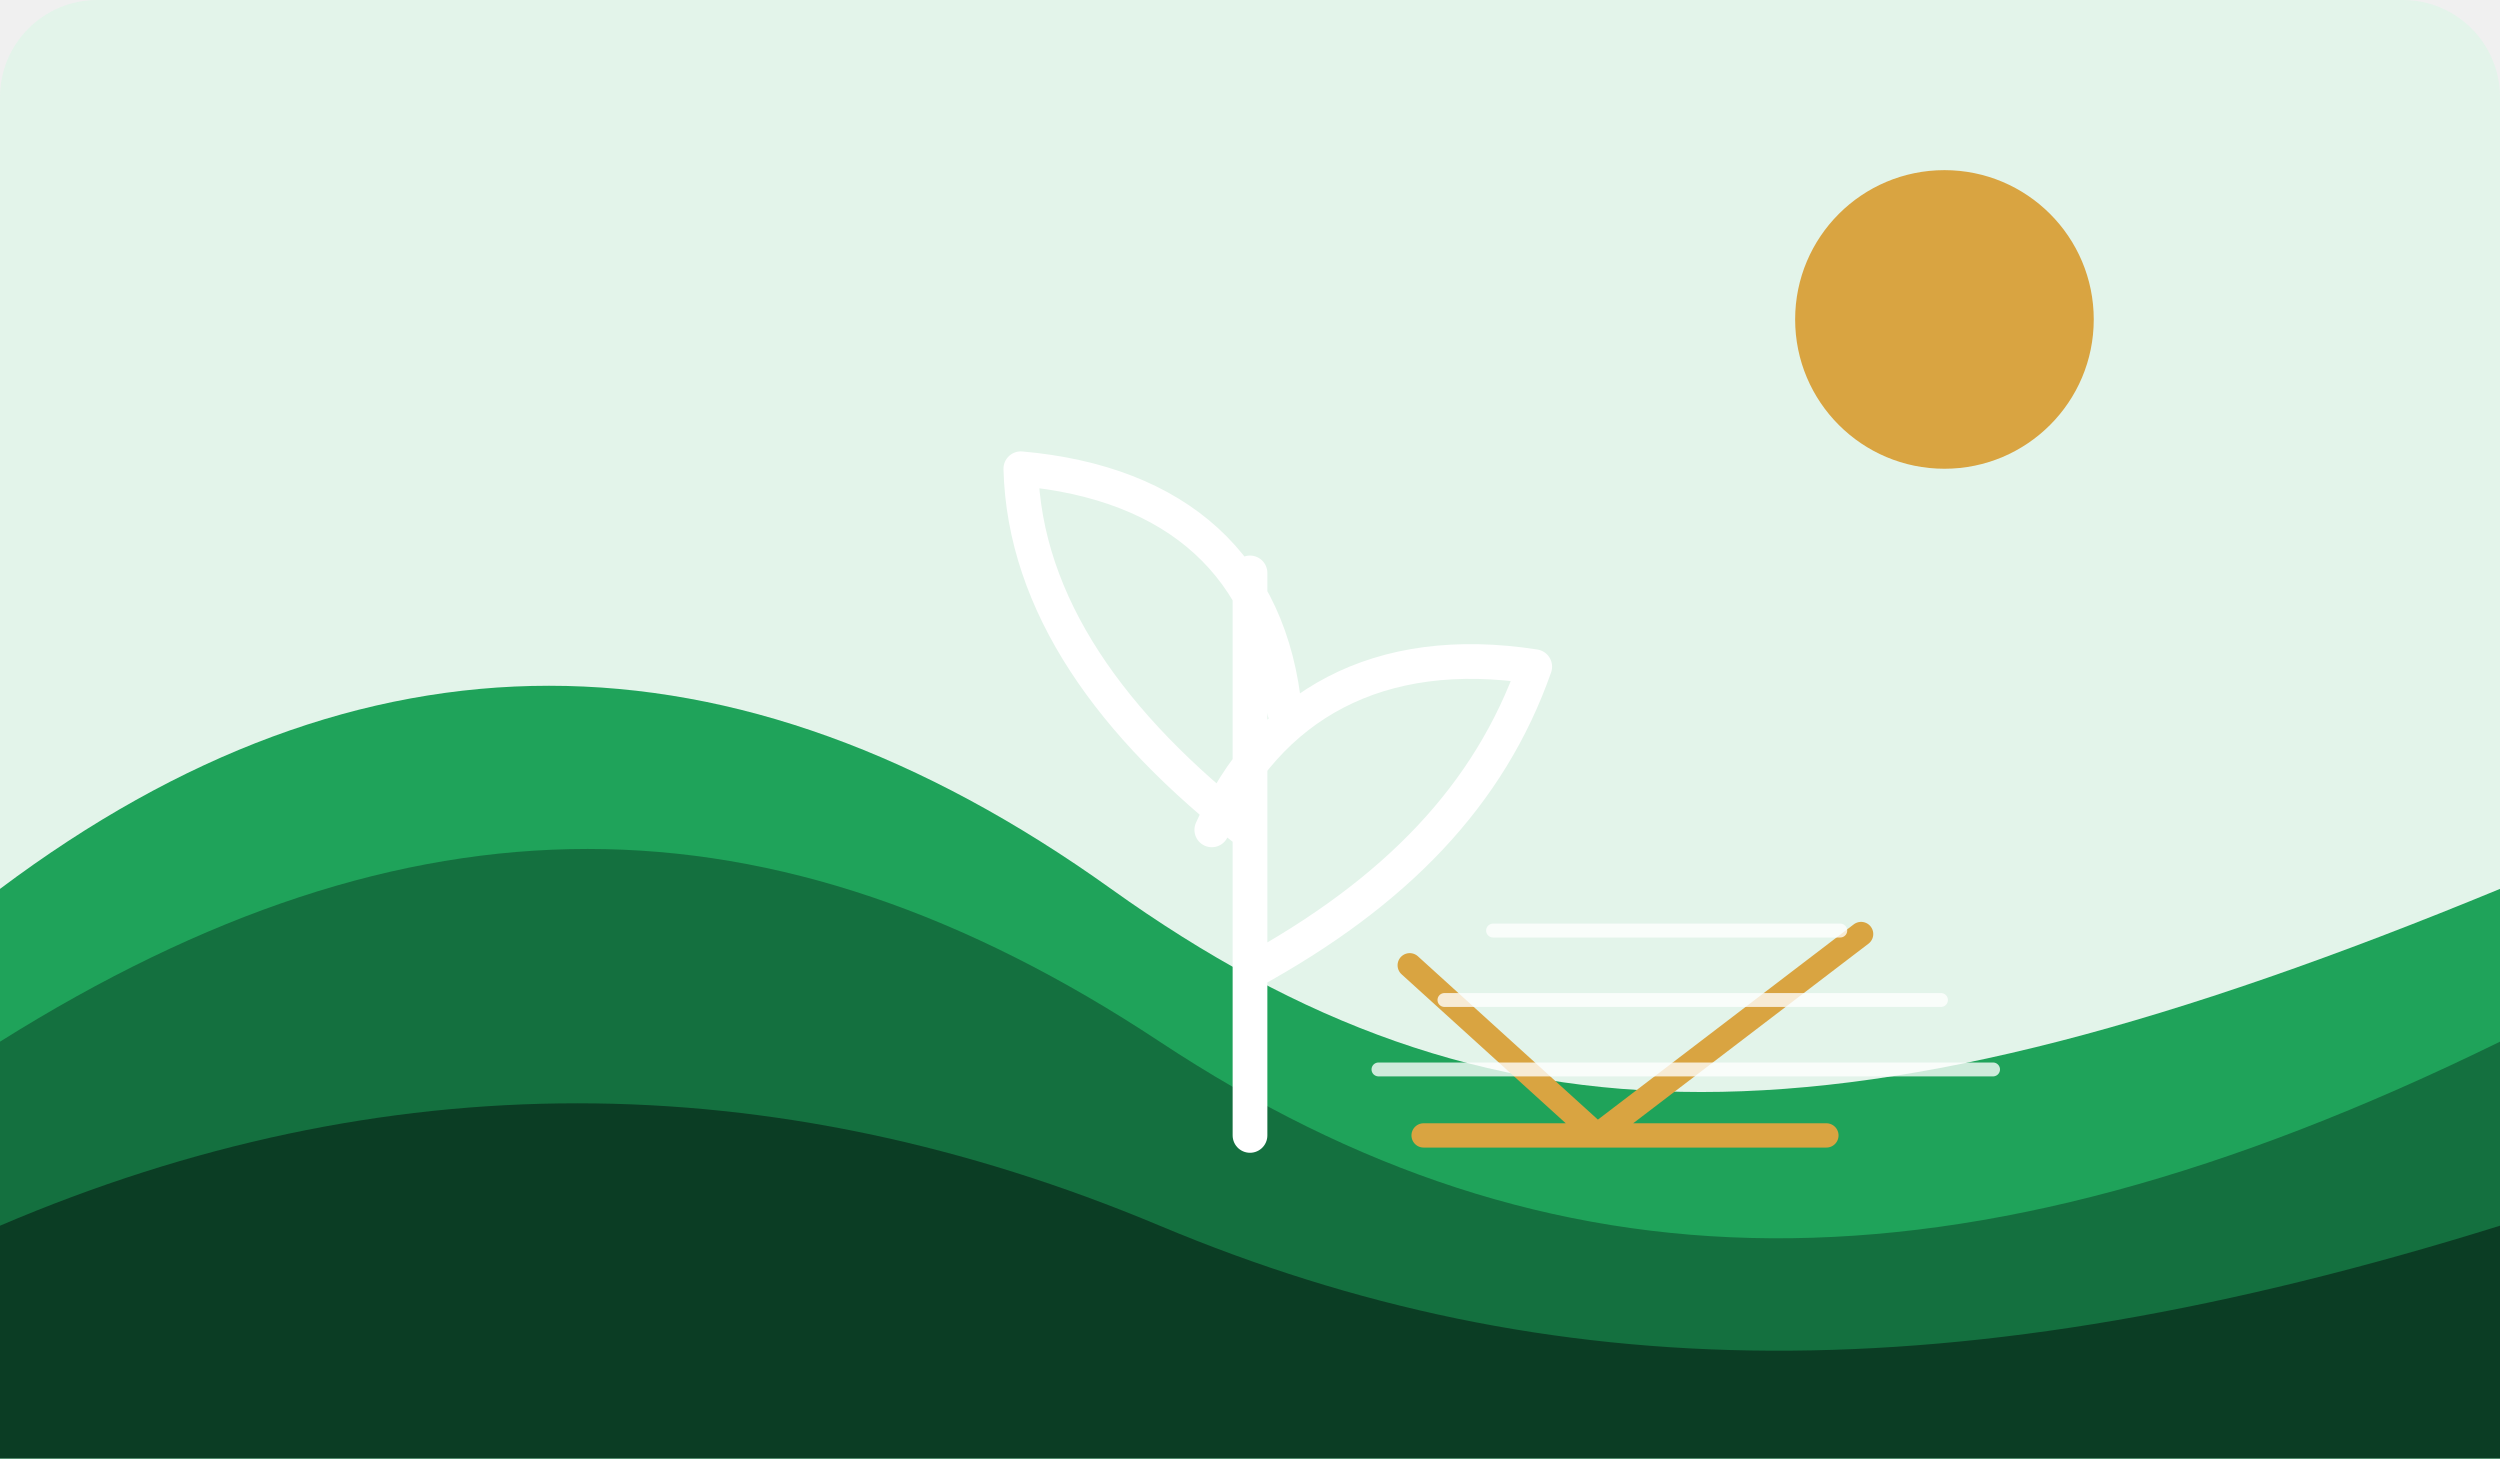
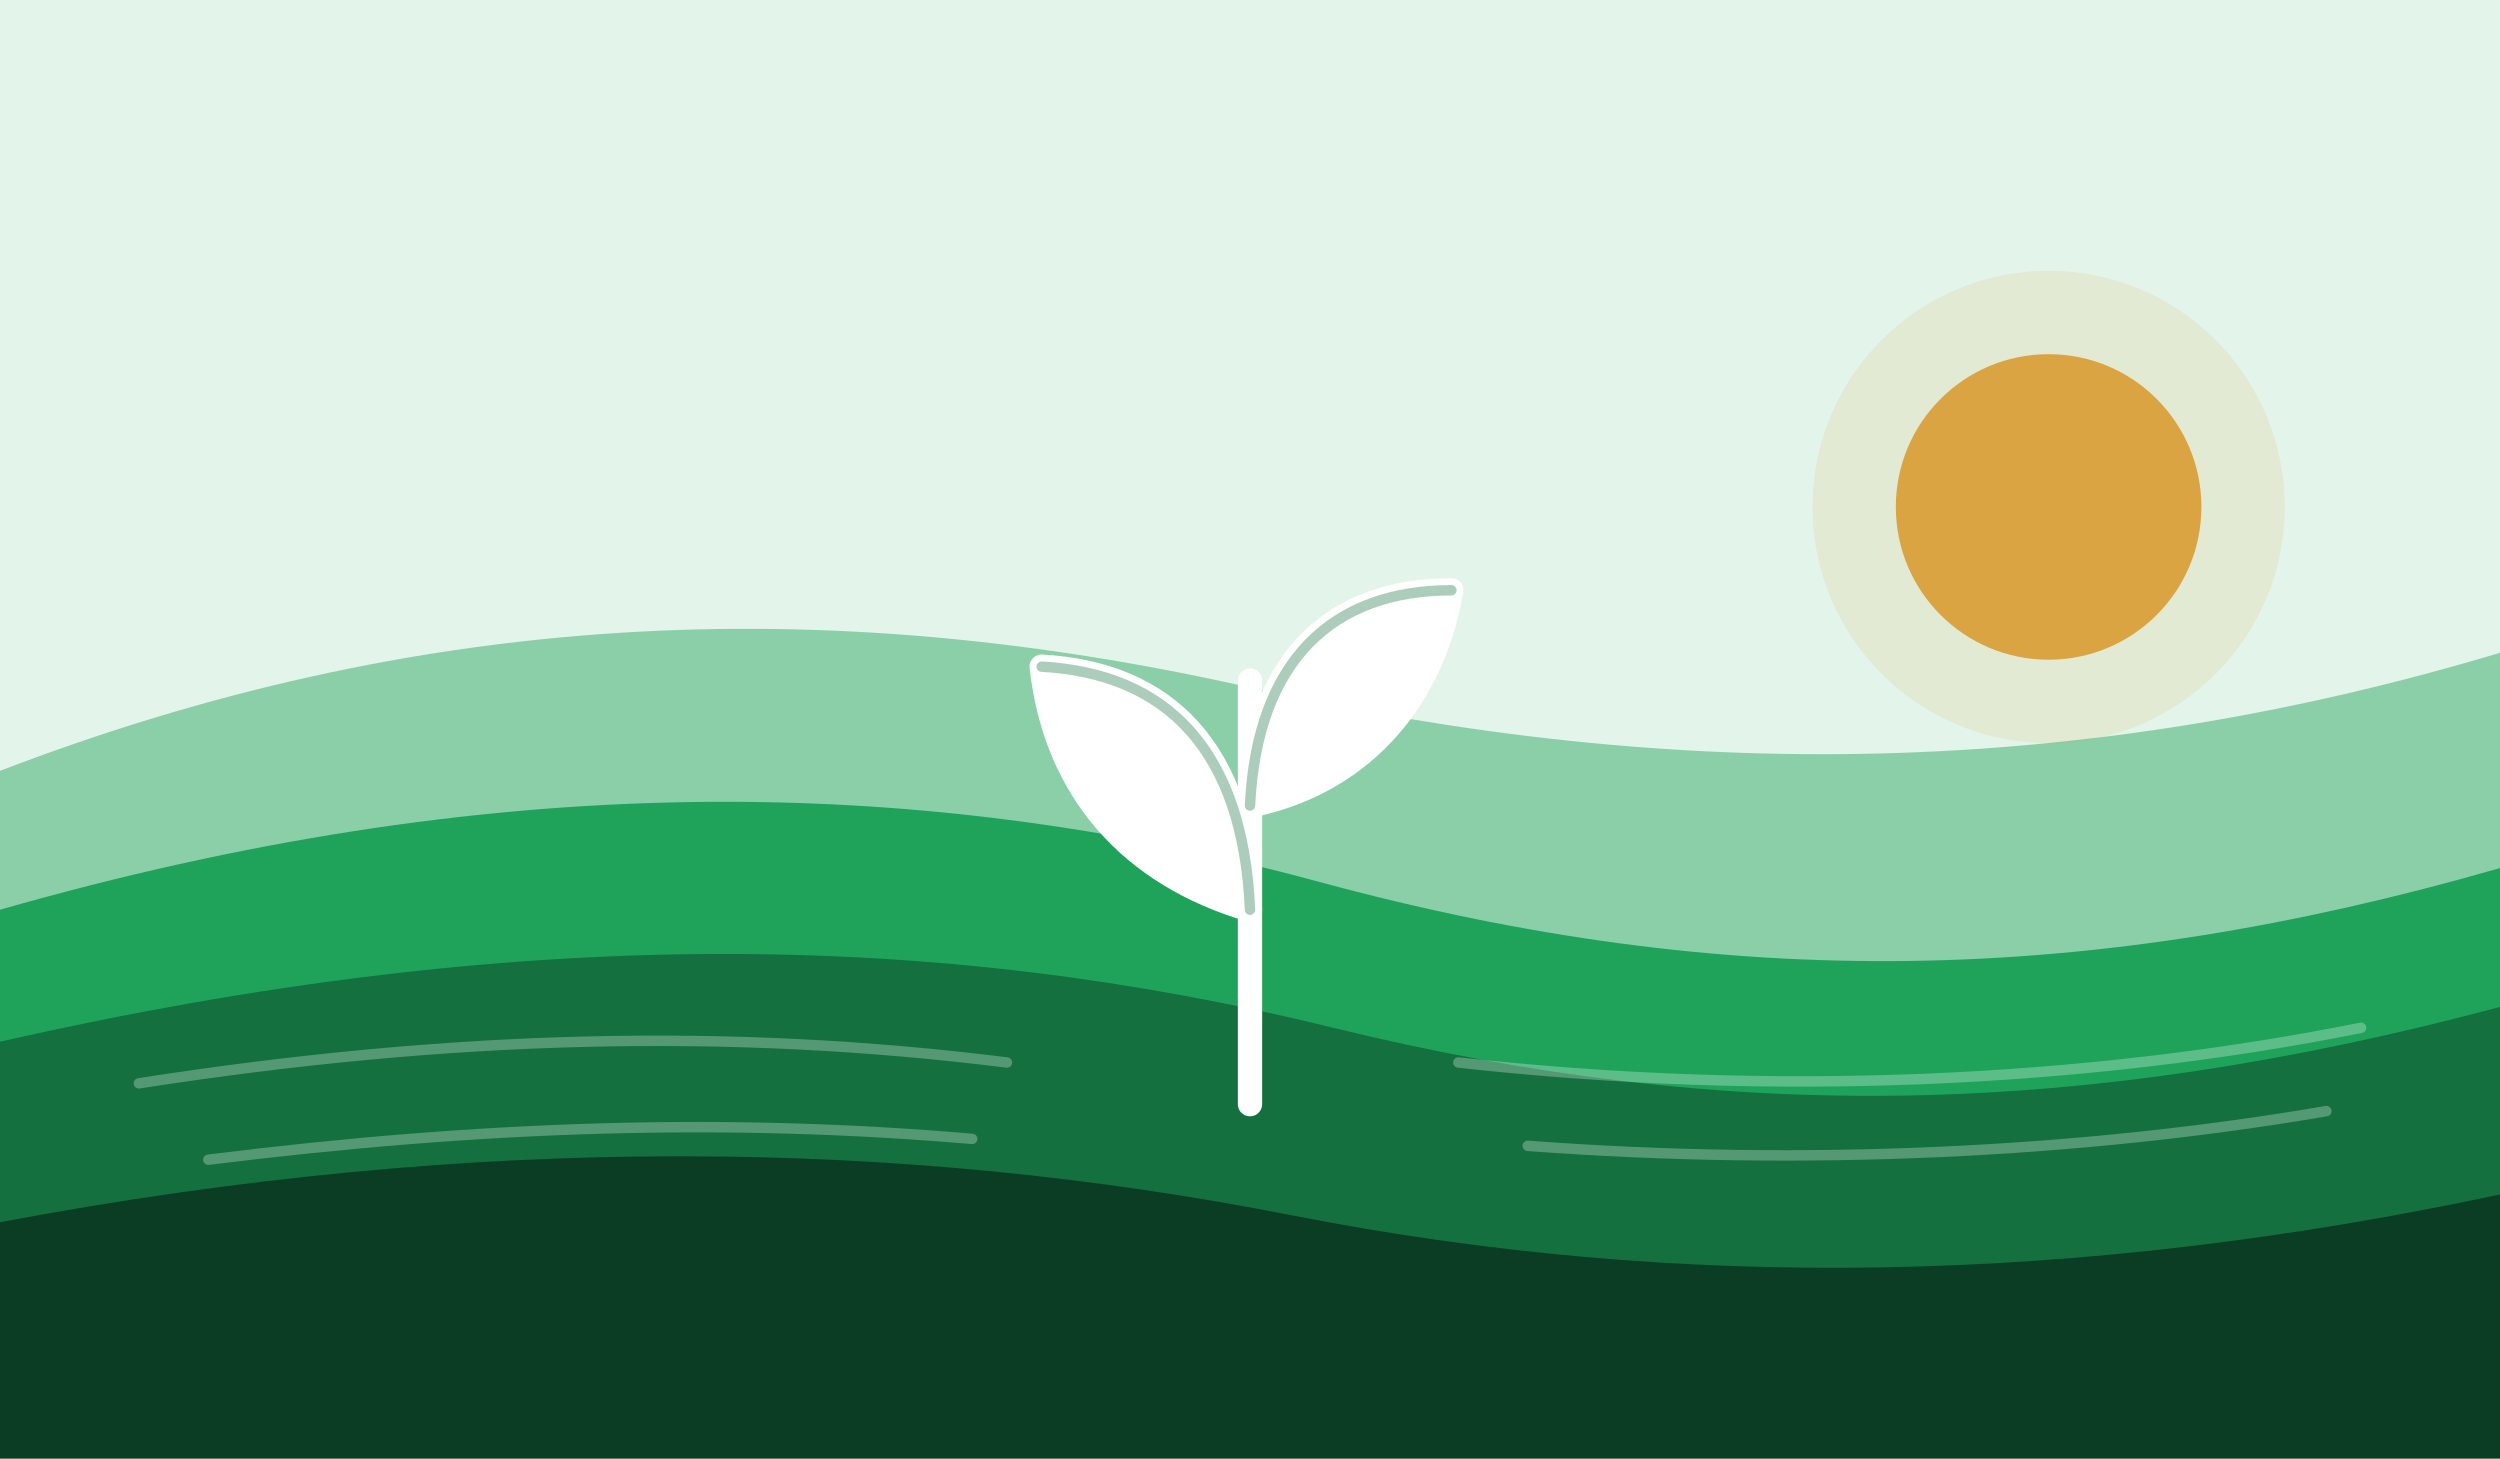
<svg xmlns="http://www.w3.org/2000/svg" viewBox="0 0 720 420" fill="none">
-   <rect width="720" height="420" rx="28" fill="#E3F4EA" />
-   <circle cx="560" cy="92" r="43" fill="#D9A441" />
-   <path d="M0 256c104-78 211-78 320 0s211 78 400 0v164H0V256Z" fill="#1FA35A" />
-   <path d="M0 300c118-74 222-74 334 0s229 77 386 0v120H0V300Z" fill="#14703F" />
-   <path d="M0 353c110-47 222-47 334 0s229 49 386 0v67H0v-67Z" fill="#0B3D24" />
-   <path d="M360 327V165m0 75c-40-31-65-66-66-105 45 4 72 28 76 70m-10 75c42-23 69-51 82-88-45-7-77 11-93 47" stroke="#fff" stroke-width="10" stroke-linecap="round" stroke-linejoin="round" />
-   <path d="M410 327h116m-66 0 76-58m-76 58-54-49" stroke="#D9A441" stroke-width="7" stroke-linecap="round" />
-   <path d="M430 268h100M416 288h143M397 308h177" stroke="#fff" stroke-opacity=".78" stroke-width="4" stroke-linecap="round" />
+   <rect width="720" height="420" fill="#E3F4EA" />
+   <circle cx="590" cy="146" r="44" fill="#D9A441" />
+   <circle cx="590" cy="146" r="68" fill="#D9A441" fill-opacity=".14" />
+   <path d="M0 222c120-46 236-52 360-24s240 26 360-10v232H0V222Z" fill="#1FA35A" fill-opacity=".45" />
+   <path d="M0 262c140-40 262-40 380-8s222 30 340-4v170H0V262Z" fill="#1FA35A" />
+   <path d="M0 300c150-34 270-32 384-4s216 26 336-6v130H0V300Z" fill="#14703F" />
+   <path d="M0 352c138-26 260-24 372-2s226 20 348-6v76H0v-68Z" fill="#0B3D24" />
+   <g stroke="#fff" stroke-opacity=".28" stroke-width="3" stroke-linecap="round">
+     <path d="M40 312c90-14 170-16 250-6" />
+     <path d="M420 306c90 10 180 6 260-10" />
+     <path d="M60 334c80-10 150-12 220-6" />
+     <path d="M440 330c80 6 160 2 230-10" />
+   </g>
+   <g stroke="#fff" stroke-width="7" stroke-linecap="round" stroke-linejoin="round">
+     <path d="M360 318V196" />
+     <path d="M360 262c-34-10-56-34-60-70 36 2 58 24 60 70Z" fill="#fff" />
+     <path d="M360 232c30-6 52-28 58-62-34 0-56 20-58 62Z" fill="#fff" />
+   </g>
+   <path d="M300 192c36 2 58 24 60 70" stroke="#14703F" stroke-opacity=".35" stroke-width="3" stroke-linecap="round" />
+   <path d="M418 170c-34 0-56 20-58 62" stroke="#14703F" stroke-opacity=".35" stroke-width="3" stroke-linecap="round" />
</svg>
